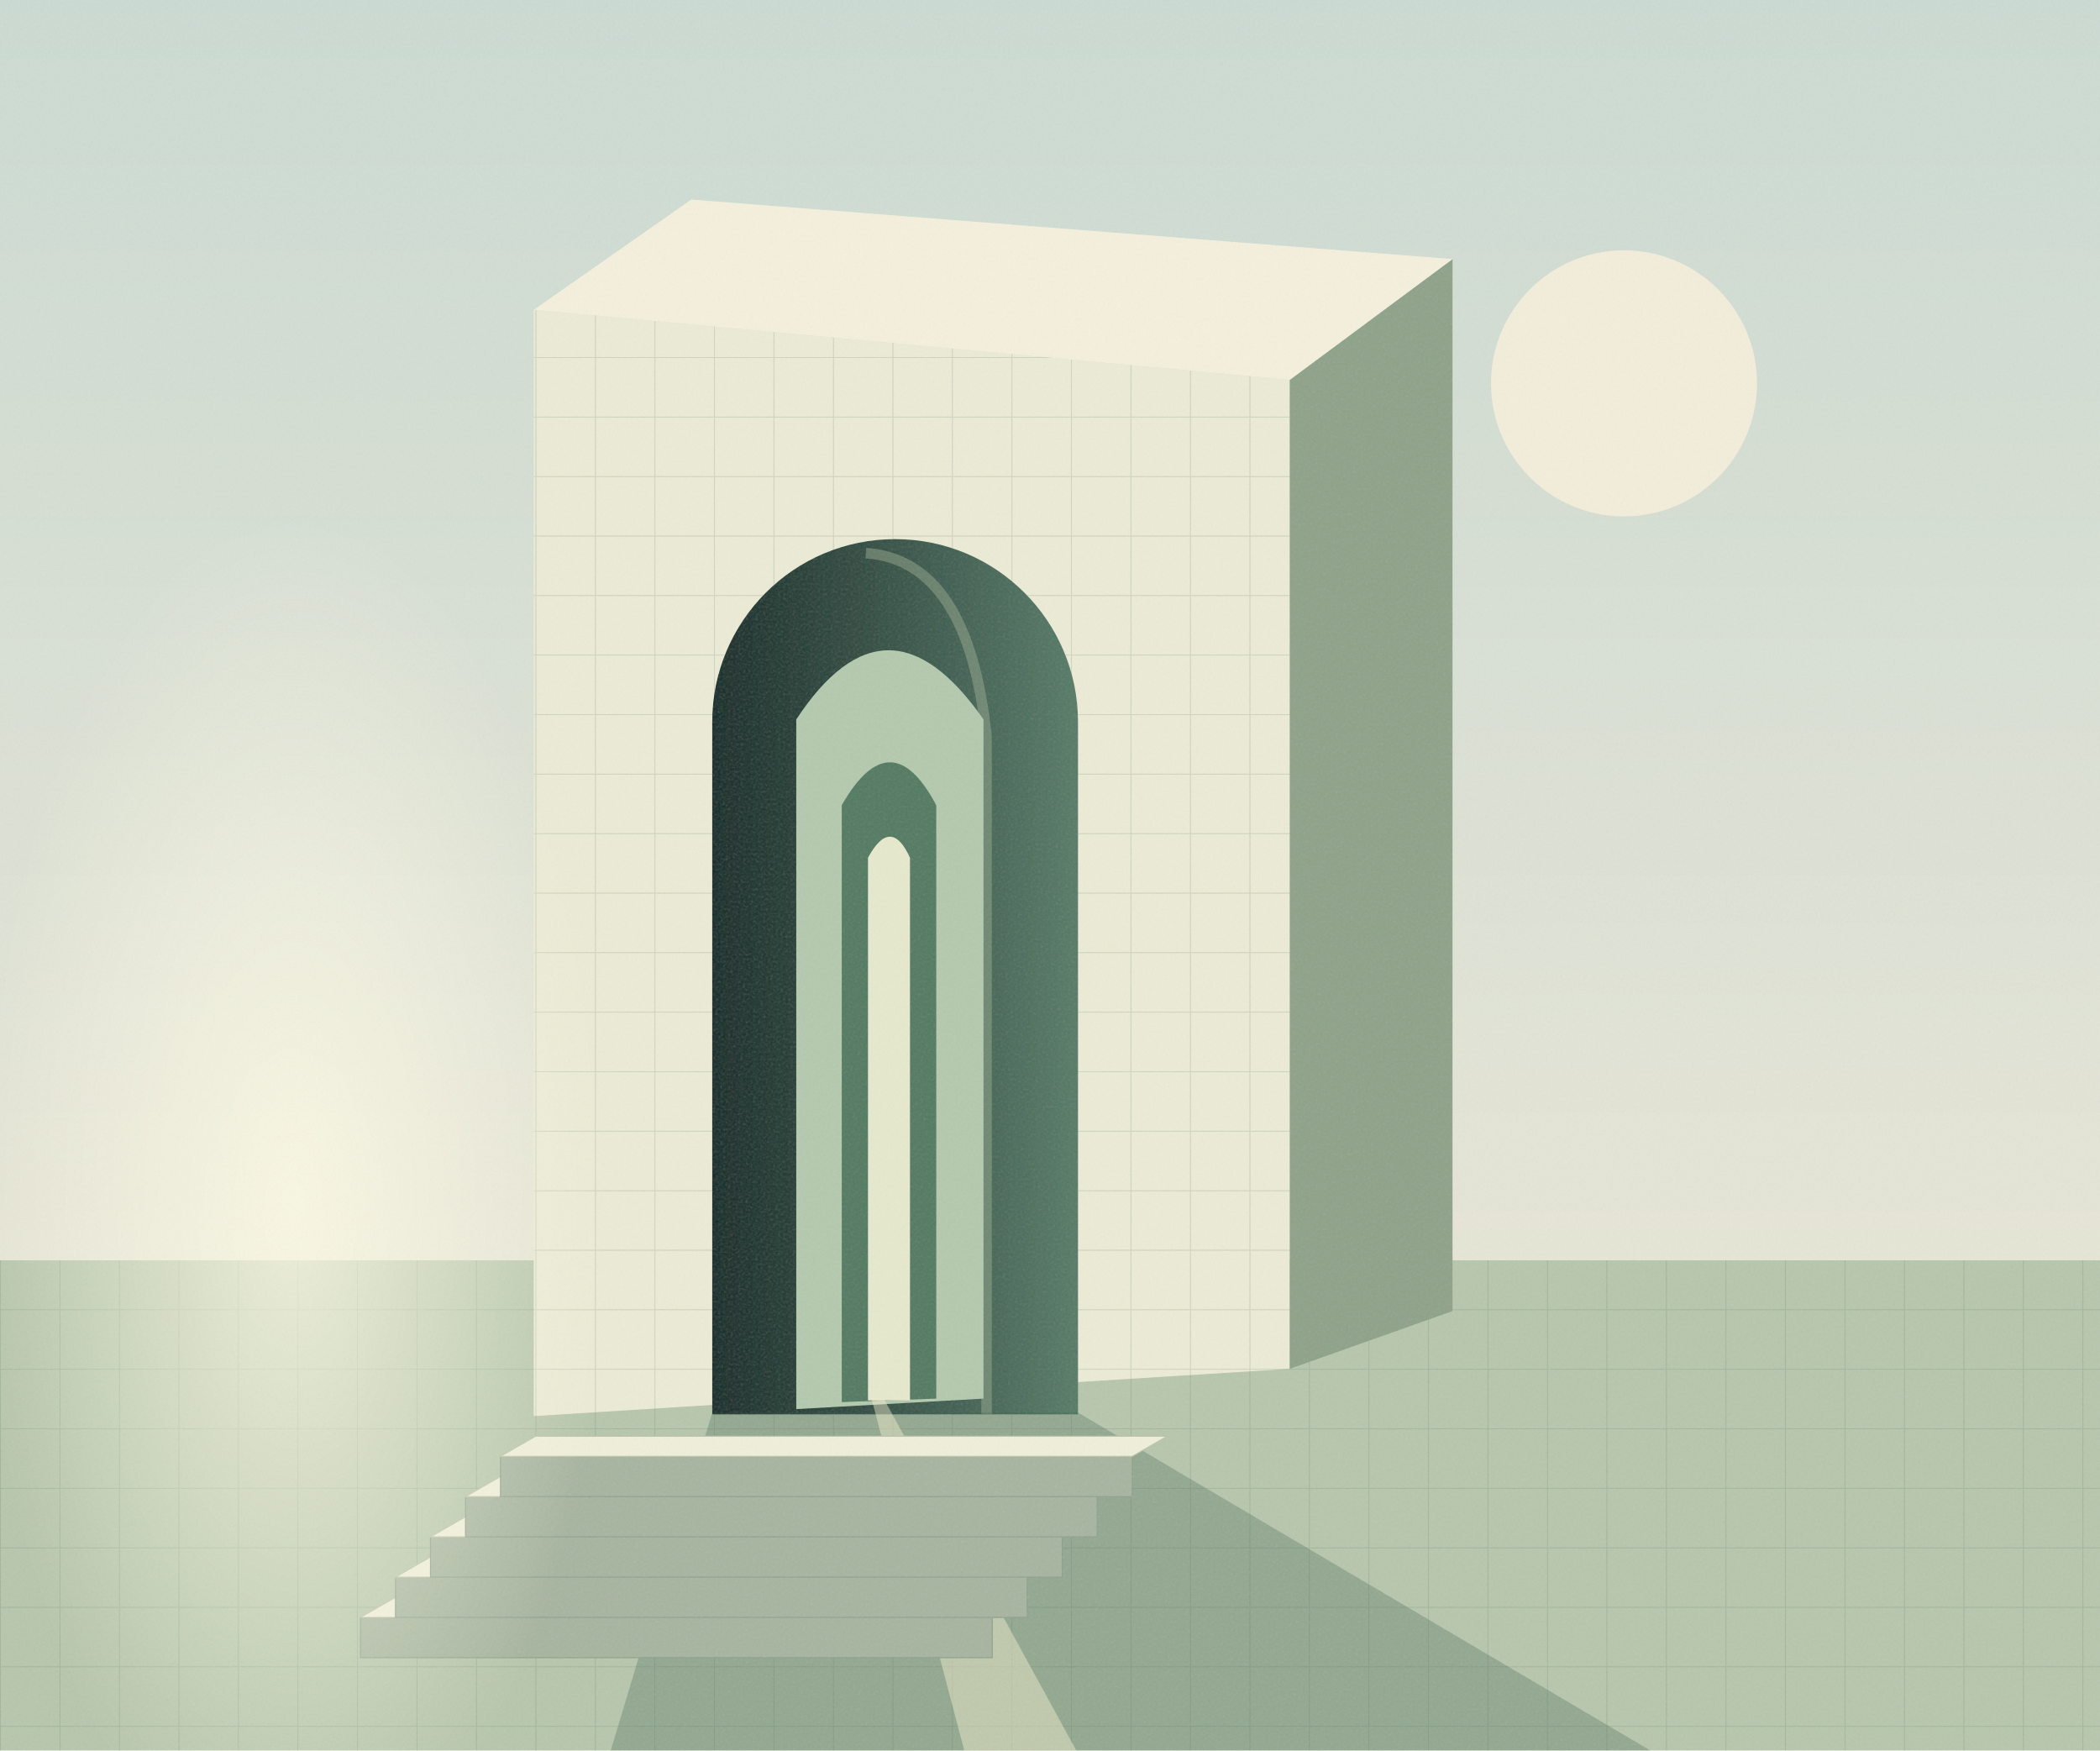
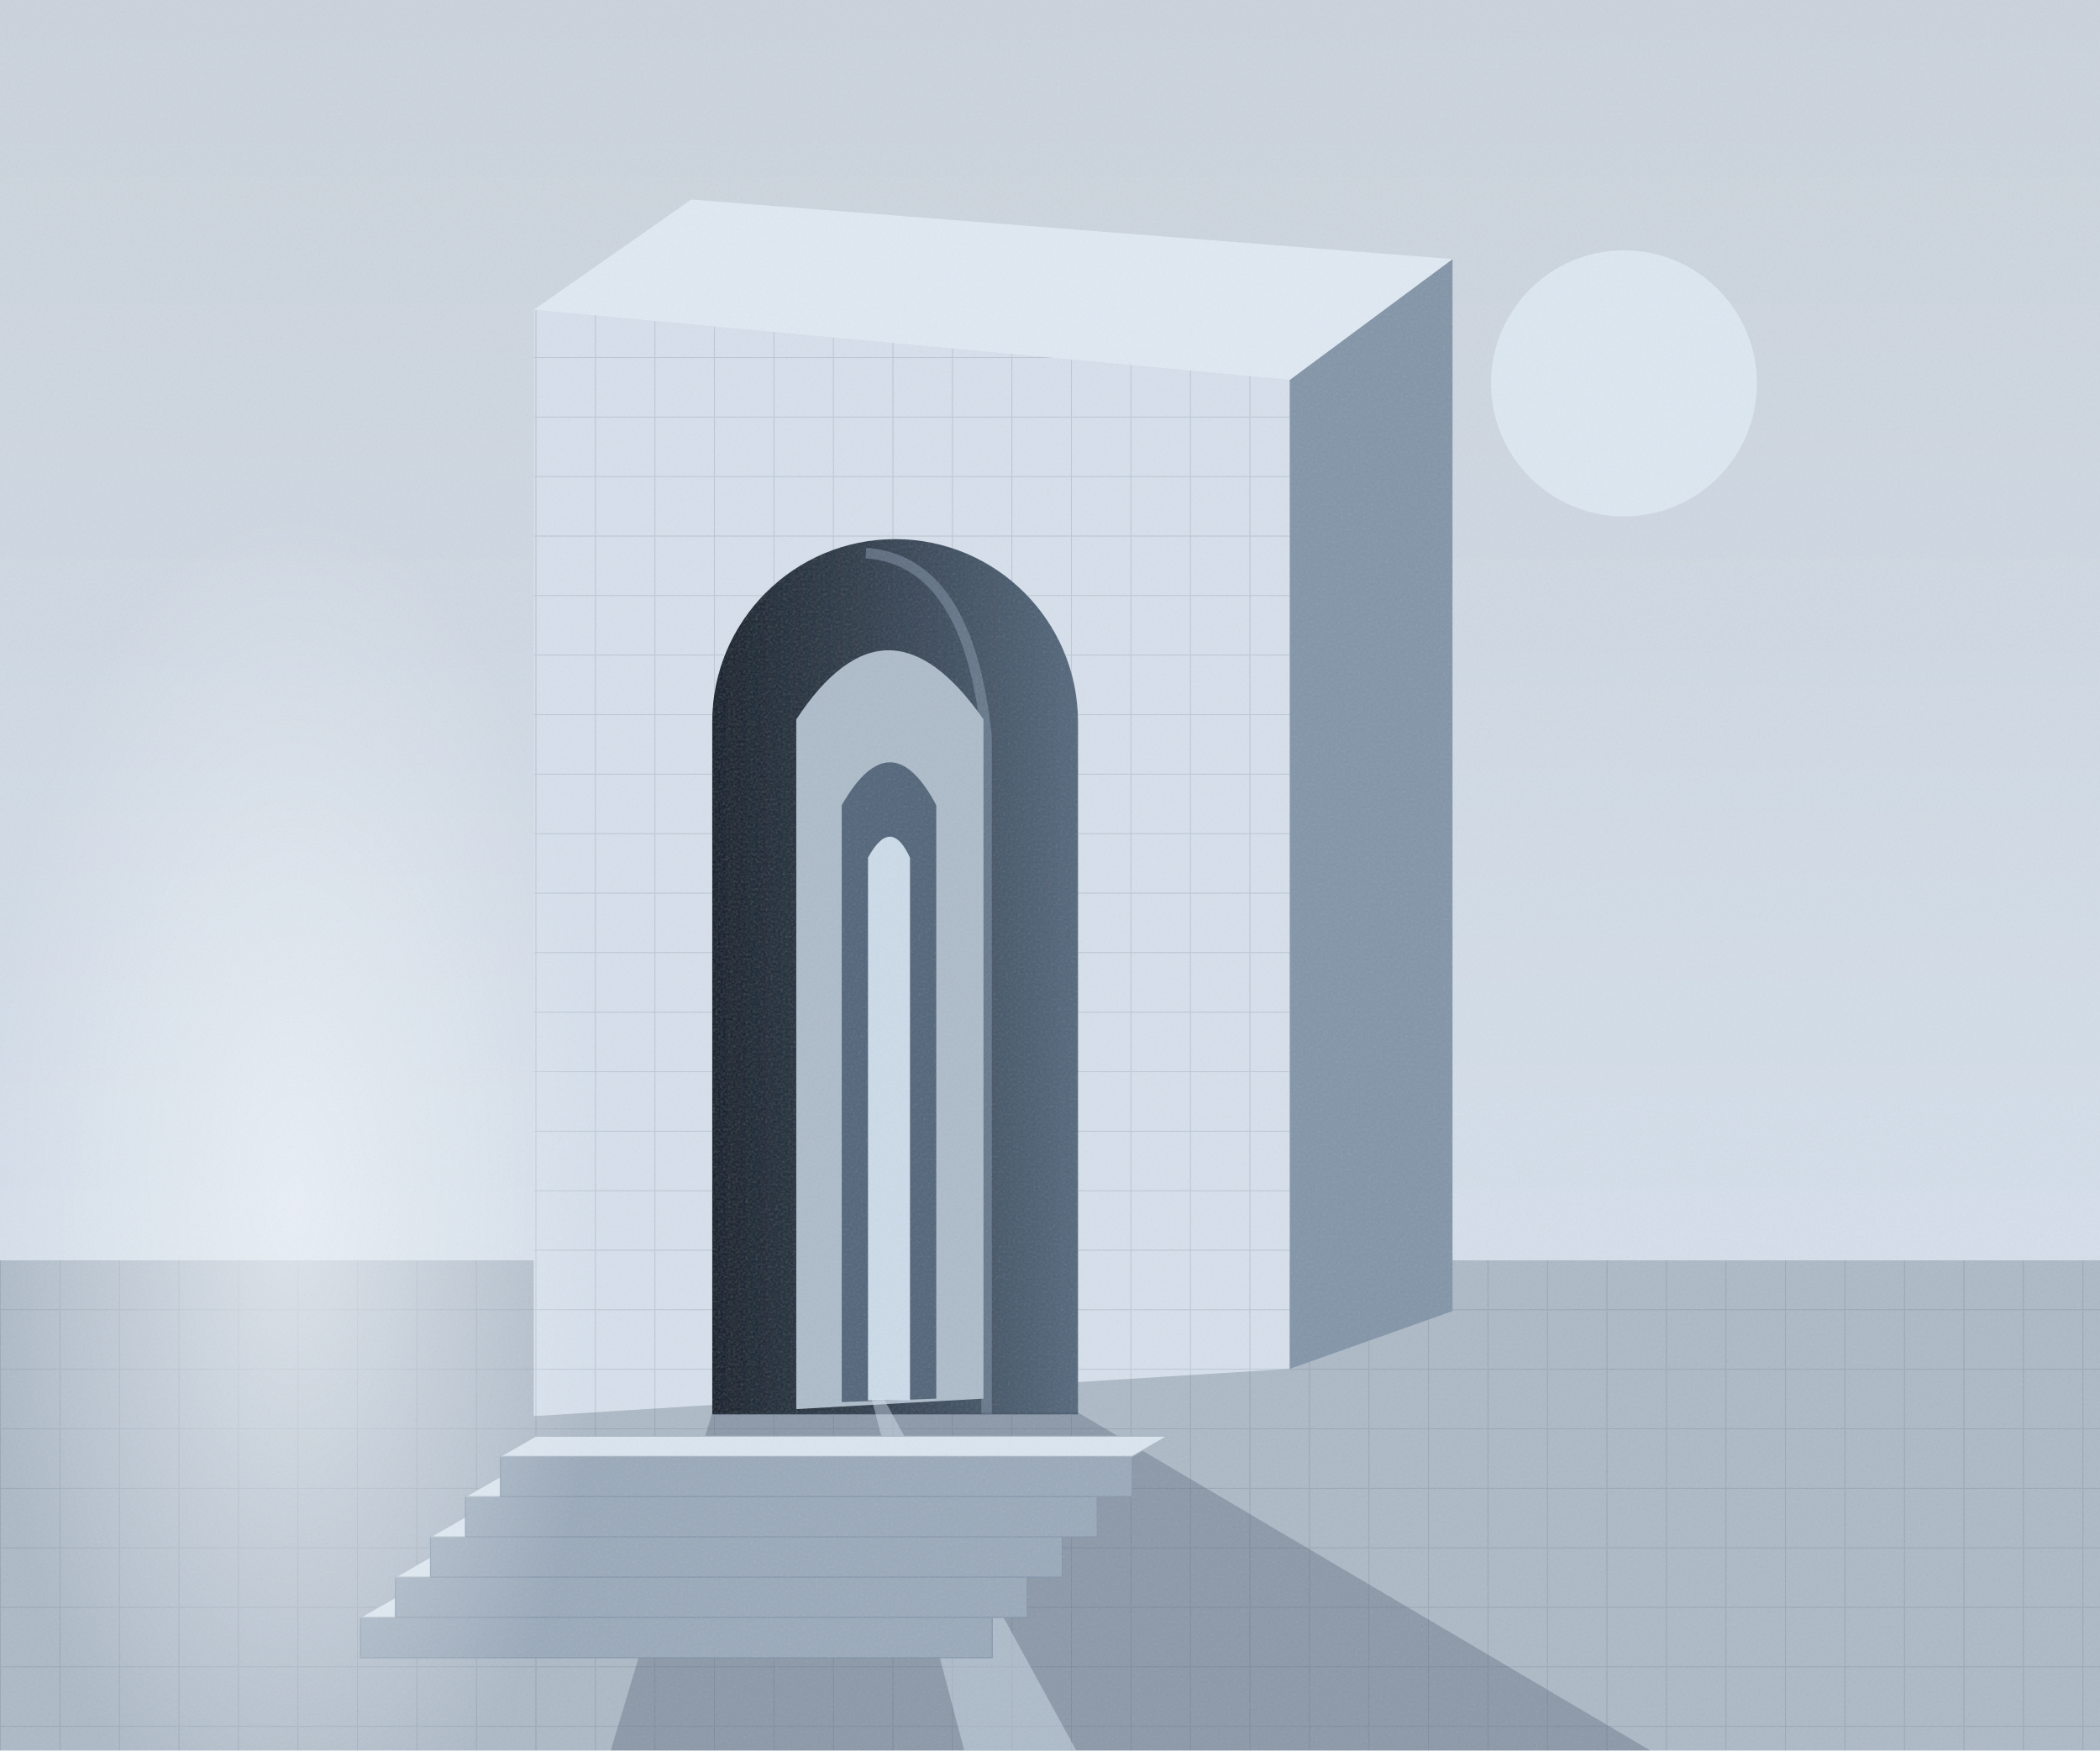
<svg xmlns="http://www.w3.org/2000/svg" viewBox="0 0 1200 1000">
  <defs>
    <linearGradient id="sky" x2="0" y2="1">
-       <stop stop-color="#cbdad2" />
-       <stop offset="1" stop-color="#f0e9d7" />
+       <stop stop-color="#cad2db" />
+       <stop offset="1" stop-color="#d8e3ef" />
    </linearGradient>
    <linearGradient id="wall" x2="1" y2=".4">
-       <stop stop-color="#ece9d8" />
-       <stop offset="1" stop-color="#bfcbbd" />
+       <stop stop-color="#d8e2ec" />
+       <stop offset="1" stop-color="#b9c4cf" />
    </linearGradient>
    <linearGradient id="side" x2="1" y2=".4">
-       <stop stop-color="#91a79a" />
-       <stop offset="1" stop-color="#c3cbb9" />
+       <stop stop-color="#8a9bae" />
+       <stop offset="1" stop-color="#b7c2cd" />
    </linearGradient>
    <linearGradient id="water" x2=".3" y2="1">
-       <stop stop-color="#508b7b" />
-       <stop offset=".5" stop-color="#8eb5a0" />
-       <stop offset="1" stop-color="#bad0b6" />
+       <stop stop-color="#506d8b" />
+       <stop offset=".5" stop-color="#8ea1b5" />
+       <stop offset="1" stop-color="#b6c3d0" />
    </linearGradient>
    <linearGradient id="dark" x2="1" y2="0">
-       <stop stop-color="#172e29" />
-       <stop offset="1" stop-color="#597c69" />
+       <stop stop-color="#17222e" />
+       <stop offset="1" stop-color="#576a7e" />
    </linearGradient>
    <linearGradient id="light" x2="0" y2="1">
-       <stop stop-color="#fffae3" stop-opacity=".85" />
-       <stop offset="1" stop-color="#fffae3" stop-opacity="0" />
+       <stop stop-color="#ebf1f7" stop-opacity=".85" />
+       <stop offset="1" stop-color="#ebf1f7" stop-opacity="0" />
    </linearGradient>
    <radialGradient id="glow">
-       <stop stop-color="#fffce7" stop-opacity=".75" />
-       <stop offset="1" stop-color="#fffce7" stop-opacity="0" />
+       <stop stop-color="#eef3f8" stop-opacity=".75" />
+       <stop offset="1" stop-color="#eef3f8" stop-opacity="0" />
    </radialGradient>
    <pattern id="tiles" width="34" height="34" patternUnits="userSpaceOnUse">
-       <path d="M34 0H0V34" fill="none" stroke="#516f60" stroke-opacity=".18" stroke-width="1" />
+       <path d="M34 0H0V34" fill="none" stroke="#4f5f71" stroke-opacity=".18" stroke-width="1" />
    </pattern>
    <pattern id="smalltiles" width="19" height="19" patternUnits="userSpaceOnUse">
-       <path d="M19 0H0V19" fill="none" stroke="#e3ead6" stroke-opacity=".3" stroke-width=".8" />
+       <path d="M19 0H0V19" fill="none" stroke="#d6e0ea" stroke-opacity=".3" stroke-width=".8" />
    </pattern>
    <filter id="grain">
      <feTurbulence type="fractalNoise" baseFrequency=".7" numOctaves="3" stitchTiles="stitch" />
      <feColorMatrix type="saturate" values="0" />
      <feComponentTransfer>
        <feFuncA type="linear" slope=".11" />
      </feComponentTransfer>
      <feBlend in="SourceGraphic" mode="soft-light" />
    </filter>
    <filter id="blur">
      <feGaussianBlur stdDeviation="22" />
    </filter>
    <clipPath id="pool">
      <path d="M385 583H1160L1105 1020H-160Z" />
    </clipPath>
  </defs>
  <g filter="url(#grain)">
    <path fill="url(#sky)" d="M0 0h1200v1000H0z" />
-     <path d="M0 720H1200V1000H0Z" fill="#b7c6ad" />
+     <path d="M0 720H1200V1000H0Z" fill="#adb9c6" />
    <path d="M0 720H1200V1000H0Z" fill="url(#tiles)" />
-     <circle cx="928" cy="219" r="76" fill="#f2edda" />
-     <path d="M305 809V177L737 217V782Z" fill="#eaead5" />
-     <path d="M737 217l93-69v601l-93 33Z" fill="#8fa38a" />
-     <path d="M305 177l90-63l435 34l-93 69Z" fill="#f4efdd" />
+     <circle cx="928" cy="219" r="76" fill="#dbe6f0" />
+     <path d="M305 809V177L737 217V782Z" fill="#d5dfea" />
+     <path d="M737 217l93-69v601l-93 33Z" fill="#8496a9" />
+     <path d="M305 177l90-63l435 34l-93 69Z" fill="#dfe8f2" />
    <path d="M305 177l432 40v565l-432 27Z" fill="url(#tiles)" />
    <path d="M407 808V412.5a104.5 104.5 0 0 1 209 0V808Z" fill="url(#dark)" />
-     <path d="M563.75 808V420.86Q553.3 320 494.78 316" stroke="#9aaa90" stroke-width="6" fill="none" opacity=".5" />
-     <path d="M455 805V411q52-79 107 0v388" fill="#b4c9ae" />
-     <path d="M481 801V460q28-49 54 0v339" fill="#557b63" />
-     <path d="M496 800V490q13-24 24 0v310" fill="#e5e8cc" />
-     <path d="M616 807L943 1000H349L407 807Z" fill="#365b48" opacity=".27" />
-     <path d="M505 799L615 1000H551L498 799Z" fill="#f7f0cf" opacity=".45" />
-     <path d="M206 924h361v23h-361Z" fill="#a7b5a0" stroke="#8fa18e" stroke-width=".6" />
-     <path d="M206 924l20 -11.5h361l-20 11.5Z" fill="#eeeeda" stroke="#bac3ad" stroke-width=".6" />
-     <path d="M226 901h361v23h-361Z" fill="#a7b5a0" stroke="#8fa18e" stroke-width=".6" />
-     <path d="M226 901l20 -11.5h361l-20 11.5Z" fill="#eeeeda" stroke="#bac3ad" stroke-width=".6" />
-     <path d="M246 878h361v23h-361Z" fill="#a7b5a0" stroke="#8fa18e" stroke-width=".6" />
-     <path d="M246 878l20 -11.5h361l-20 11.5Z" fill="#eeeeda" stroke="#bac3ad" stroke-width=".6" />
-     <path d="M266 855h361v23h-361Z" fill="#a7b5a0" stroke="#8fa18e" stroke-width=".6" />
-     <path d="M266 855l20 -11.5h361l-20 11.5Z" fill="#eeeeda" stroke="#bac3ad" stroke-width=".6" />
-     <path d="M286 832h361v23h-361Z" fill="#a7b5a0" stroke="#8fa18e" stroke-width=".6" />
-     <path d="M286 832l20 -11.5h361l-20 11.5Z" fill="#eeeeda" stroke="#bac3ad" stroke-width=".6" />
+     <path d="M563.75 808V420.86Q553.3 320 494.78 316" stroke="#8b9caf" stroke-width="6" fill="none" opacity=".5" />
+     <path d="M455 805V411q52-79 107 0v388" fill="#aebbc9" />
+     <path d="M481 801V460q28-49 54 0v339" fill="#55677b" />
+     <path d="M496 800V490q13-24 24 0v310" fill="#ccdae8" />
+     <path d="M616 807L943 1000H349L407 807Z" fill="#36485b" opacity=".27" />
+     <path d="M505 799L615 1000H551L498 799Z" fill="#d7e3ef" opacity=".45" />
+     <path d="M206 924h361v23h-361Z" fill="#9baaba" stroke="#8597aa" stroke-width=".6" />
+     <path d="M206 924l20 -11.5h361l-20 11.5Z" fill="#dae4ee" stroke="#abb8c5" stroke-width=".6" />
+     <path d="M226 901h361v23h-361Z" fill="#9baaba" stroke="#8597aa" stroke-width=".6" />
+     <path d="M226 901l20 -11.5h361l-20 11.5Z" fill="#dae4ee" stroke="#abb8c5" stroke-width=".6" />
+     <path d="M246 878h361v23h-361Z" fill="#9baaba" stroke="#8597aa" stroke-width=".6" />
+     <path d="M246 878l20 -11.5h361l-20 11.5Z" fill="#dae4ee" stroke="#abb8c5" stroke-width=".6" />
+     <path d="M266 855h361v23h-361Z" fill="#9baaba" stroke="#8597aa" stroke-width=".6" />
+     <path d="M266 855l20 -11.5h361l-20 11.5Z" fill="#dae4ee" stroke="#abb8c5" stroke-width=".6" />
+     <path d="M286 832h361v23h-361Z" fill="#9baaba" stroke="#8597aa" stroke-width=".6" />
+     <path d="M286 832l20 -11.5h361l-20 11.5Z" fill="#dae4ee" stroke="#abb8c5" stroke-width=".6" />
    <ellipse cx="168" cy="687" rx="178" ry="390" fill="url(#glow)" />
  </g>
</svg>
